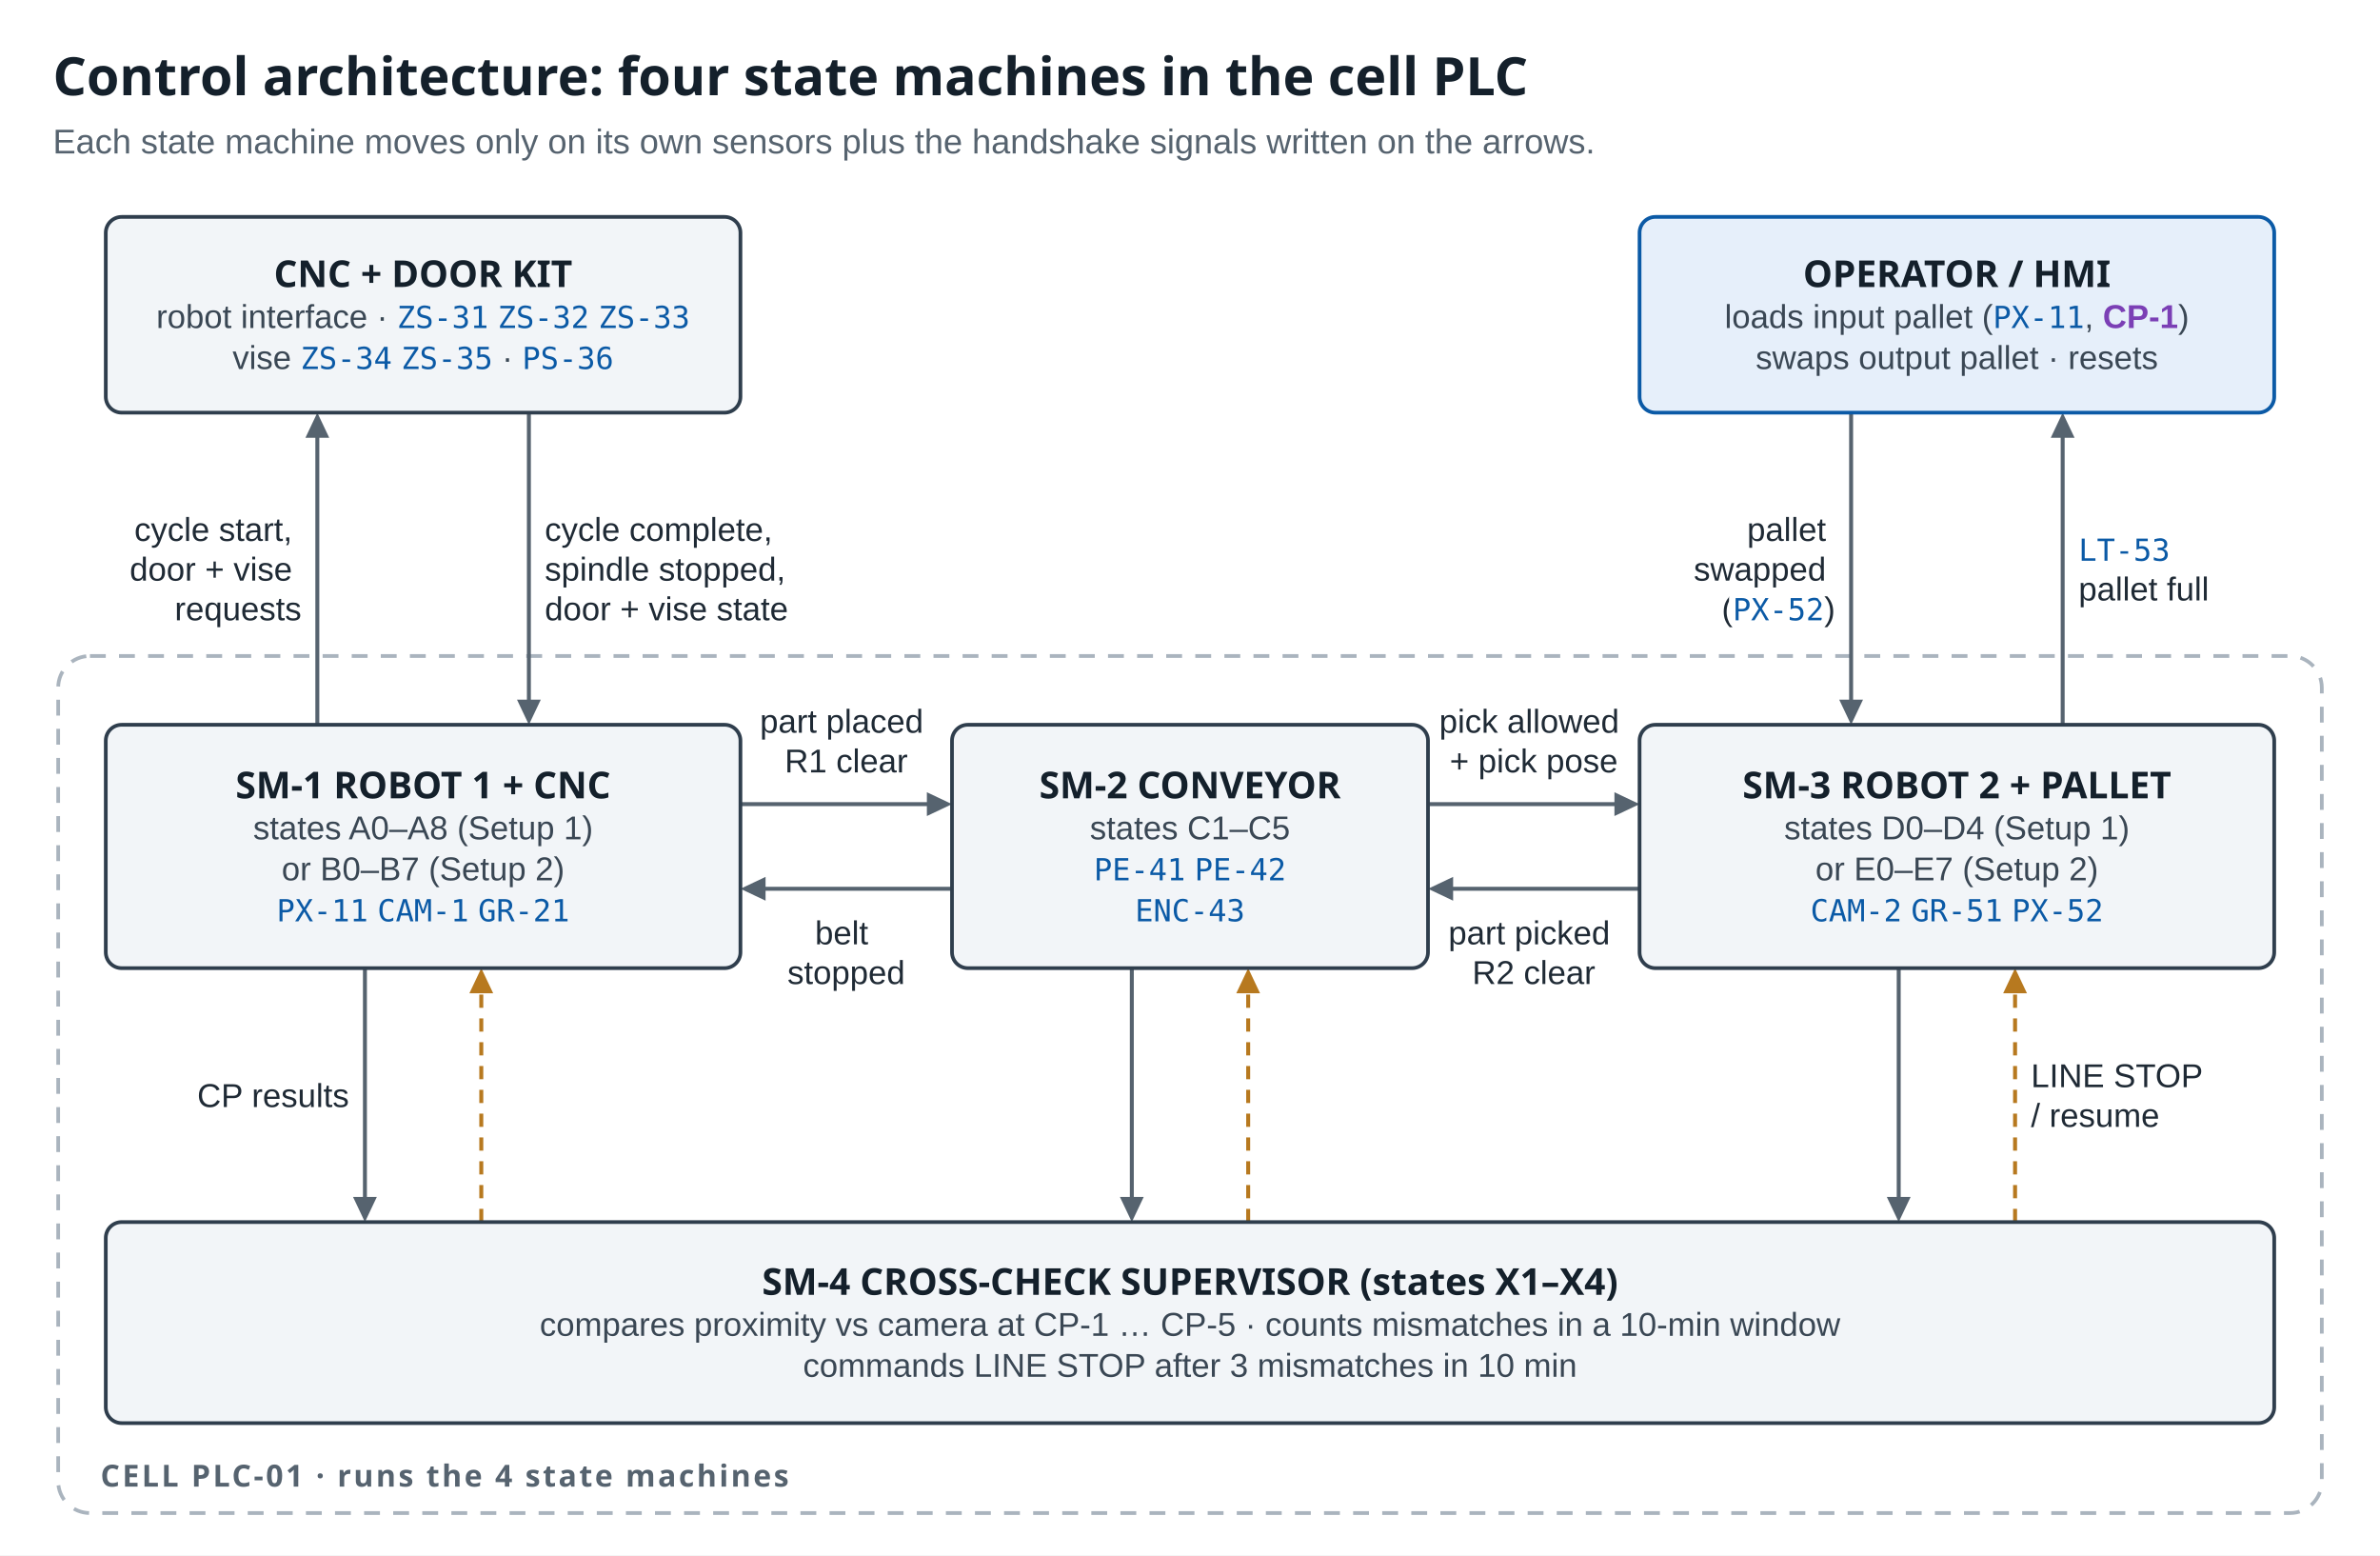
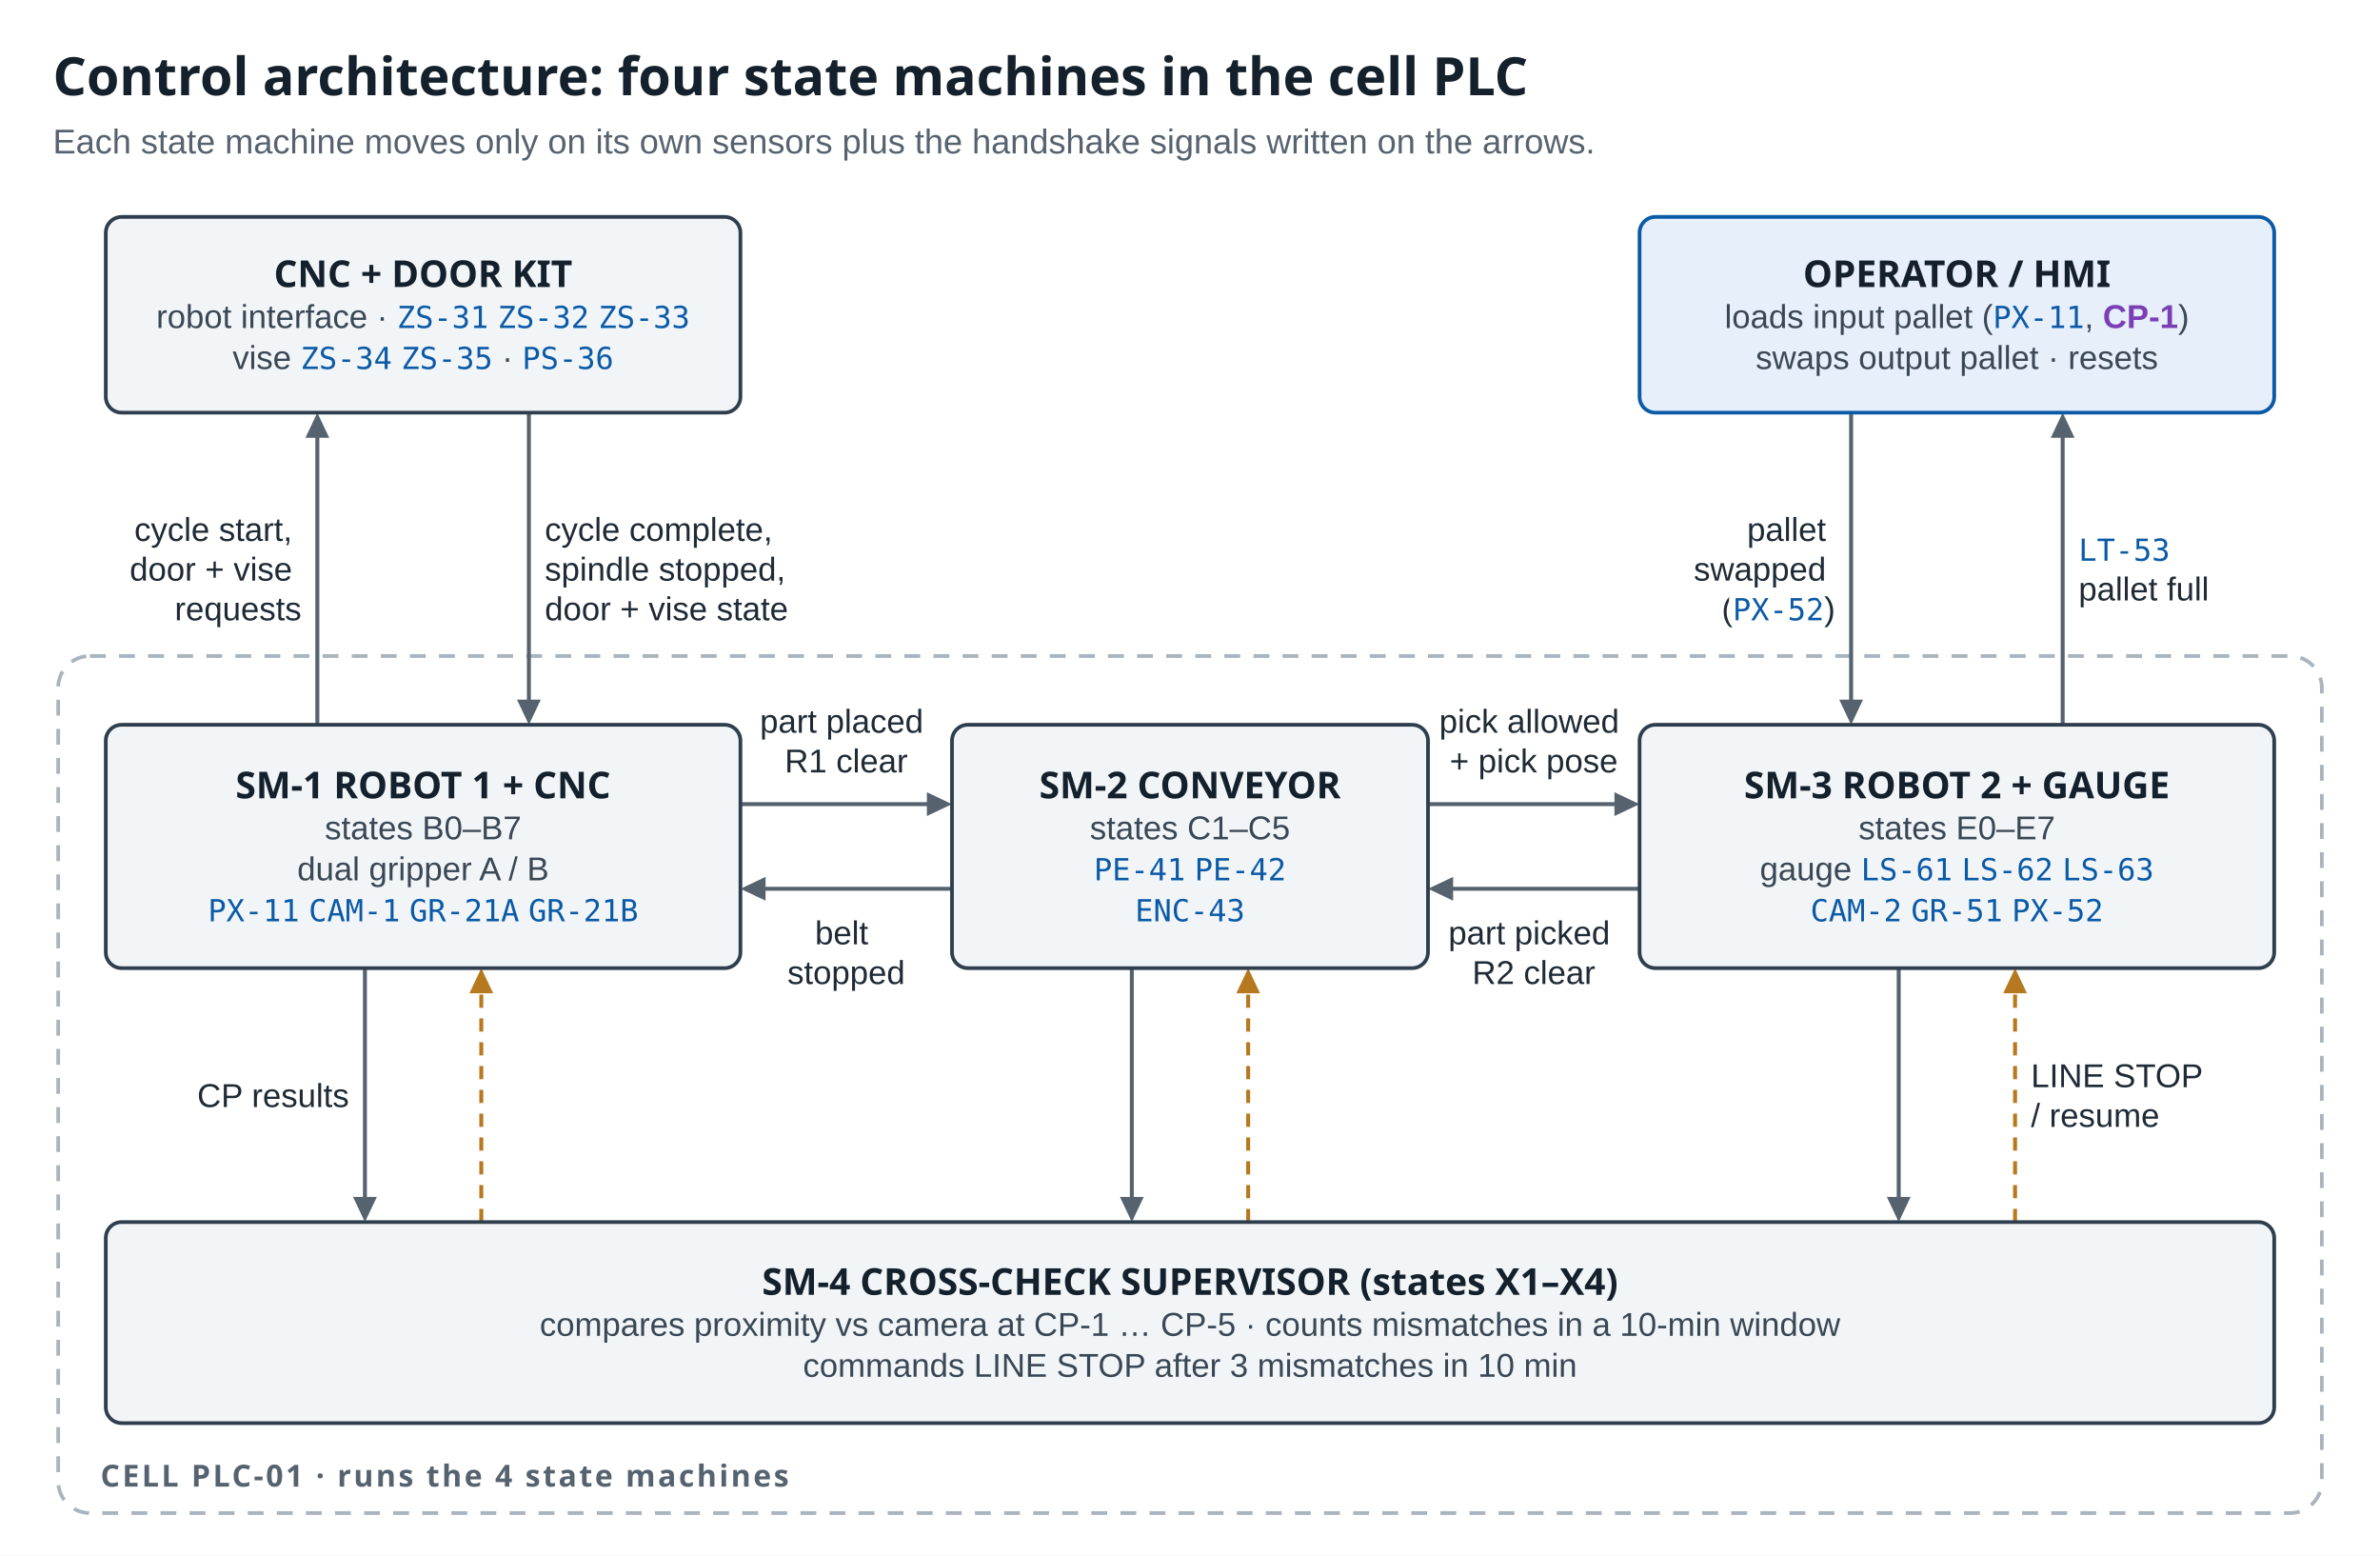
<svg xmlns="http://www.w3.org/2000/svg" class="dg-root" viewBox="0 0 900 588" width="900" height="588" font-family="'Barlow', 'Segoe UI', Arial, sans-serif" role="img" aria-label="Control architecture: four state machines in the cell PLC">
  <style>
.dg-root{font-family:'Barlow','Segoe UI',Arial,sans-serif}
.dg-bg{fill:var(--dg-bg,#ffffff)}
.dg-title{font-family:'Barlow Semi Condensed','Barlow','Segoe UI',sans-serif;font-weight:700;font-size:20px;fill:var(--dg-ink,#14202b)}
.dg-sub{font-size:13px;fill:var(--dg-muted,#56636f)}
.dg-st-rect{fill:var(--dg-st,#f2f5f8);stroke:var(--dg-line,#2f3e4d);stroke-width:1.5}
.dg-st-title{font-family:'Barlow Semi Condensed','Barlow','Segoe UI',sans-serif;font-weight:700;font-size:14.5px;fill:var(--dg-ink,#14202b);letter-spacing:.04em}
.dg-st-do{font-size:12.5px;fill:var(--dg-soft,#3a4754)}
.dg-st-chip{fill:var(--dg-line,#2f3e4d)}
.dg-st-chiptext{font-family:'IBM Plex Mono',Consolas,monospace;font-weight:600;font-size:11px;fill:var(--dg-chipink,#ffffff)}
.dg-tr{fill:none;stroke:var(--dg-arrow,#56636f);stroke-width:1.5}
.dg-head{fill:var(--dg-arrow,#56636f)}
.dg-dash{stroke-dasharray:5 4}
.dg-trk-fault .dg-tr{stroke:var(--dg-red,#c62828)} .dg-trk-fault .dg-head{fill:var(--dg-red,#c62828)}
.dg-trk-hold .dg-tr{stroke:var(--dg-amber,#b7791f)} .dg-trk-hold .dg-head{fill:var(--dg-amber,#b7791f)}
.dg-trk-ok .dg-tr{stroke:var(--dg-green,#1e7d45)} .dg-trk-ok .dg-head{fill:var(--dg-green,#1e7d45)}
.dg-guard{font-size:12.5px;fill:var(--dg-ink2,#1f2a35)}
.dg-halo{paint-order:stroke;stroke:var(--dg-bg,#ffffff);stroke-width:5px;stroke-linejoin:round}
.dg-tag{font-family:'IBM Plex Mono',Consolas,monospace;font-size:11.5px;font-weight:500;fill:var(--dg-blue,#0b5aa6)}
.dg-cp{font-weight:700;fill:var(--dg-cp,#7b3fb5)}
.dg-b{font-weight:700}
.dg-small{font-size:11.5px}
.dg-init{fill:var(--dg-line,#2f3e4d)}
.dg-k-wait .dg-st-rect{stroke-dasharray:5 3}
.dg-k-fault .dg-st-rect{fill:var(--dg-red-t,#fdeceb);stroke:var(--dg-red,#c62828)} .dg-k-fault .dg-st-chip{fill:var(--dg-red,#c62828)}
.dg-k-hold .dg-st-rect{fill:var(--dg-amber-t,#fff4de);stroke:var(--dg-amber,#b7791f)} .dg-k-hold .dg-st-chip{fill:var(--dg-amber,#b7791f)}
.dg-k-ok .dg-st-rect{fill:var(--dg-green-t,#e7f5ec);stroke:var(--dg-green,#1e7d45)} .dg-k-ok .dg-st-chip{fill:var(--dg-green,#1e7d45)}
.dg-k-warn .dg-st-rect{fill:var(--dg-amber-t,#fff4de);stroke:var(--dg-amber,#b7791f)} .dg-k-warn .dg-st-chip{fill:var(--dg-amber,#b7791f)}
.dg-k-stop .dg-st-rect{fill:var(--dg-red-t,#fdeceb);stroke:var(--dg-red,#c62828)} .dg-k-stop .dg-st-chip{fill:var(--dg-red,#c62828)}
.dg-k-op .dg-st-rect{fill:var(--dg-blue-t,#e6effa);stroke:var(--dg-blue,#0b5aa6)} .dg-k-op .dg-st-chip{fill:var(--dg-blue,#0b5aa6)}
.dg-k-check .dg-st-rect{fill:var(--dg-cp-t,#f3ecfa);stroke:var(--dg-cp,#7b3fb5)} .dg-k-check .dg-st-chip{fill:var(--dg-cp,#7b3fb5)}
.dg-band{stroke:none}
.dg-band-idle{fill:var(--dg-amber-b,#fff5e0)} .dg-band-run{fill:var(--dg-blue-b,#e9f1fb)}
.dg-band-stop{fill:var(--dg-green-b,#eaf6ee)} .dg-band-move{fill:var(--dg-gray-b,#eef1f4)}
.dg-band-label{font-family:'Barlow Semi Condensed','Barlow',sans-serif;font-weight:700;font-size:11.5px;letter-spacing:.08em;fill:var(--dg-muted,#56636f)}
.dg-band-label.idle{fill:var(--dg-amber-d,#9a6212)} .dg-band-label.run{fill:var(--dg-blue,#0b5aa6)} .dg-band-label.stop{fill:var(--dg-green,#1e7d45)}
.dg-note-rect{fill:var(--dg-note,#f6f7f9);stroke:var(--dg-rule,#c4ccd4);stroke-width:1}
.dg-note{font-size:12.5px;fill:var(--dg-soft,#3a4754)}
.dg-choice{fill:var(--dg-st,#f2f5f8);stroke:var(--dg-line,#2f3e4d);stroke-width:1.5}
.dg-choice-t{font-family:'Barlow Semi Condensed','Barlow',sans-serif;font-weight:700;font-size:13.5px;fill:var(--dg-ink,#14202b)}
.dg-node{fill:var(--dg-st,#f2f5f8);stroke:var(--dg-line,#2f3e4d);stroke-width:1.4}
.dg-node.ok{fill:var(--dg-green-t,#e7f5ec);stroke:var(--dg-green,#1e7d45)}
.dg-node.warn{fill:var(--dg-amber-t,#fff4de);stroke:var(--dg-amber,#b7791f)}
.dg-node.stop{fill:var(--dg-red-t,#fdeceb);stroke:var(--dg-red,#c62828)}
.dg-node.check{fill:var(--dg-cp-t,#f3ecfa);stroke:var(--dg-cp,#7b3fb5)}
.dg-node.op{fill:var(--dg-blue-t,#e6effa);stroke:var(--dg-blue,#0b5aa6)}
.dg-node-t{font-family:'Barlow Semi Condensed','Barlow',sans-serif;font-weight:700;font-size:14px;fill:var(--dg-ink,#14202b)}
.dg-node-s{font-size:12.5px;fill:var(--dg-soft,#3a4754)}
.dg-owner{font-family:'Barlow Semi Condensed','Barlow',sans-serif;font-weight:700;font-size:10.5px;letter-spacing:.08em;fill:#ffffff}
.dg-owner-r{fill:#2f3e4d}
.dg-owner-r.op,.dg-owner-r.light{fill:#0b5aa6} .dg-owner-r.cnc{fill:#a0521d} .dg-owner-r.conv{fill:#2f6f5e} .dg-owner-r.r2{fill:#806000}
.dg-owner-r.cam{fill:#7b3fb5} .dg-owner-r.gauge{fill:#a33a3a} .dg-owner-r.ok{fill:#1e7d45} .dg-owner-r.nok{fill:#c62828}
.dg-conn{fill:var(--dg-bg,#ffffff);stroke:var(--dg-line,#2f3e4d);stroke-width:1.5}
.dg-conn-t{font-family:'Barlow Semi Condensed','Barlow',sans-serif;font-weight:700;font-size:13px;fill:var(--dg-ink,#14202b)}
.dg-num{font-family:'Barlow Semi Condensed','Barlow',sans-serif;font-weight:700;font-size:14px;fill:var(--dg-muted,#56636f)}
.dg-active .dg-st-rect,.dg-active .dg-node,.dg-active .dg-choice{stroke:var(--dg-active,#0a66e8);stroke-width:3.2;fill:var(--dg-active-t,#dde9fc)}
.dg-active .dg-st-chip{fill:var(--dg-active,#0a66e8)}
.dg-flash .dg-tr{stroke:var(--dg-active,#0a66e8);stroke-width:3} .dg-flash .dg-head{fill:var(--dg-active,#0a66e8)}
/* layout drawing */
.ly-fence{fill:none;stroke:var(--dg-rule,#aab4be);stroke-width:1.3;stroke-dasharray:2 5}
.ly-aisle{font-family:'Barlow Semi Condensed','Barlow',sans-serif;font-weight:700;font-size:11px;letter-spacing:.14em;fill:var(--dg-muted,#56636f)}
.ly-mach{fill:var(--ly-mach,#dfe5ea);stroke:var(--dg-line,#2f3e4d);stroke-width:1.6}
.ly-mach-in{fill:var(--ly-mach-in,#eef2f5);stroke:var(--ly-rule2,#9aa6b1);stroke-width:1}
.ly-pallet{fill:var(--ly-pallet,#e9dcc6);stroke:var(--ly-pallet-s,#8a6d3b);stroke-width:1.5}
.ly-slot{fill:none;stroke:var(--ly-slot,#b39a6e);stroke-width:.9;stroke-dasharray:2 2}
.ly-part{fill:var(--ly-raw,#a9b2ba);stroke:var(--ly-raw-s,#56626c);stroke-width:1.1}
.ly-part.fin{fill:var(--ly-fin,#dfe8f0);stroke:var(--ly-fin-s,#43698c)}
.ly-part.nok{stroke:var(--dg-red,#c62828);stroke-width:2.2}
.ly-pocket{fill:none;stroke:var(--ly-fin-s,#43698c);stroke-width:.9}
.ly-belt{fill:var(--ly-belt,#39414a)}
.ly-frame{fill:var(--ly-frame,#8d98a3)}
.ly-roller{stroke:var(--ly-roller,#5b646d);stroke-width:1.1}
.ly-stop{fill:var(--dg-red,#c62828)}
.ly-robot{fill:var(--ly-robot,#2c4a66);stroke:var(--ly-robot-s,#15283a);stroke-width:1.5}
.ly-robot-t{font-family:'Barlow Semi Condensed','Barlow',sans-serif;font-weight:700;font-size:11.5px;fill:#ffffff;letter-spacing:.04em}
.ly-link{stroke:var(--ly-link,#5f7d99);stroke-width:13;stroke-linecap:round;fill:none}
.ly-link2{stroke:var(--ly-link2,#7f9ab3);stroke-width:10;stroke-linecap:round;fill:none}
.ly-joint{fill:var(--ly-joint,#243a52)}
.ly-finger{stroke:var(--ly-joint,#243a52);stroke-width:3.2;stroke-linecap:round}
.ly-door{fill:var(--ly-door,#6f8193);stroke:var(--dg-line,#2f3e4d);stroke-width:1}
.ly-track{stroke:var(--ly-rule2,#9aa6b1);stroke-width:1.1;stroke-dasharray:3 3}
.ly-handle{fill:var(--dg-line,#2f3e4d)}
.ly-label{font-family:'Barlow Semi Condensed','Barlow',sans-serif;font-weight:700;font-size:14px;fill:var(--dg-ink,#14202b);letter-spacing:.05em}
.ly-sub{font-size:11.5px;fill:var(--dg-soft,#3a4754)}
.ly-tag{font-family:'IBM Plex Mono',Consolas,monospace;font-size:11px;font-weight:600;fill:var(--dg-blue,#0b5aa6)}
.ly-tag.cam{fill:var(--dg-cp,#7b3fb5)} .ly-tag.saf{fill:var(--ly-safety,#946c00)}
.ly-sens{fill:var(--dg-bg,#ffffff);stroke:var(--dg-blue,#0b5aa6);stroke-width:1.6}
.ly-sens.safety{stroke:var(--ly-safety,#c79400)}
.ly-led{fill:var(--ly-led-off,#c3cad1)}
.ly-led.on{fill:var(--ly-led-on,#1ea453)}
.ly-led.bad{fill:var(--dg-red,#d32f2f)}
.ly-beam{stroke:var(--ly-beam,#d33b3b);stroke-width:1.1;stroke-dasharray:2 3;opacity:.8}
.ly-fov{fill:var(--ly-fov,rgba(123,63,181,.045));stroke:var(--dg-cp,#7b3fb5);stroke-width:1.3;stroke-dasharray:7 4}
.ly-roi{fill:none;stroke:var(--dg-cp,#7b3fb5);stroke-width:1.1;stroke-dasharray:2 2}
.ly-roi-t{font-family:'IBM Plex Mono',Consolas,monospace;font-size:10px;font-weight:600;fill:var(--dg-cp,#7b3fb5)}
.ly-roi-t.on-belt{fill:#d9c5f5}
.ly-cam{fill:var(--dg-cp,#7b3fb5)}
.ly-nok{fill:var(--ly-nok,#fbe3e1);stroke:var(--dg-red,#c62828);stroke-width:1.6}
.ly-nok-h{stroke:var(--dg-red,#c62828);stroke-width:.9;opacity:.35}
.ly-gauge{fill:var(--ly-gauge,#e9eef3);stroke:var(--dg-line,#2f3e4d);stroke-width:1.5}
.ly-datum{fill:var(--dg-line,#2f3e4d)}
.ly-laser{fill:var(--dg-red,#c62828)}
.ly-cab{fill:var(--ly-mach,#dfe5ea);stroke:var(--dg-line,#2f3e4d);stroke-width:1.3}
.ly-lamp-r{fill:#d32f2f} .ly-lamp-a{fill:#f2a900} .ly-lamp-g{fill:#1e9e52} .ly-lamp-b{fill:#1565c0}
.ly-lamp-off{opacity:.2}
.ly-scan{fill:var(--ly-scan,rgba(199,148,0,.09));stroke:var(--ly-safety,#c79400);stroke-width:1.1;stroke-dasharray:3 3}
.ly-flow{fill:none;stroke:#ffffff;stroke-width:1.8;opacity:.75}
.ly-note{font-size:11.5px;font-style:italic;fill:var(--dg-muted,#56636f)}
.ly-legend{font-size:12px;fill:var(--dg-soft,#3a4754)}
/* timing chart */
.gt-grid{stroke:var(--dg-rule,#d5dbe1);stroke-width:1}
.gt-axis{font-size:11.5px;fill:var(--dg-muted,#56636f)}
.gt-row{font-family:'Barlow Semi Condensed','Barlow',sans-serif;font-weight:700;font-size:13.5px;fill:var(--dg-ink,#14202b)}
.gt-bar-t{font-size:11.5px;fill:#ffffff;font-weight:600}
.gt-bar-t.dark{fill:var(--dg-ink,#14202b)}
.gt-mach{fill:#3f73b5} .gt-idle{fill:#e3a21a} .gt-door{fill:#2f3e4d} .gt-move{fill:#7d8b98} .gt-wait{fill:var(--dg-gray-b,#eef1f4);stroke:var(--dg-rule,#c4ccd4)} .gt-belt{fill:#2f6f5e} .gt-gauge{fill:#a33a3a}
.gt-kpi{font-family:'Barlow Semi Condensed','Barlow',sans-serif;font-weight:700;font-size:15px;fill:var(--dg-ink,#14202b)}
.gt-break{fill:var(--dg-bg,#ffffff);stroke:var(--dg-muted,#56636f);stroke-width:1.2}
.pill-t{font-family:'IBM Plex Mono',Consolas,monospace;font-size:10.5px;font-weight:600}
</style>
  <rect class="dg-bg" x="0" y="0" width="900" height="588" />
  <text class="dg-title" x="20" y="36">Control architecture: four state machines in the cell PLC</text>
  <text class="dg-sub" x="20" y="58">Each state machine moves only on its own sensors plus the handshake signals written on the arrows.</text>
  <rect x="22" y="248" width="856" height="324" rx="12" fill="none" stroke="var(--dg-rule,#aab4be)" stroke-width="1.4" stroke-dasharray="6 5" />
  <text class="dg-band-label" x="38" y="562">CELL PLC-01 · runs the 4 state machines</text>
  <g class="dg-trg">
    <path class="dg-tr" d="M120 274 L120 161" />
    <polygon class="dg-head" points="120,156 115.5,165.5 124.5,165.5" />
  </g>
  <g class="dg-trg">
    <path class="dg-tr" d="M200 156 L200 269" />
    <polygon class="dg-head" points="200,274 204.5,264.5 195.5,264.5" />
  </g>
  <g class="dg-trg">
    <path class="dg-tr" d="M280 304 L355 304" />
    <polygon class="dg-head" points="360,304 350.5,299.5 350.5,308.5" />
  </g>
  <g class="dg-trg">
    <path class="dg-tr" d="M360 336 L285 336" />
    <polygon class="dg-head" points="280,336 289.5,340.5 289.5,331.5" />
  </g>
  <g class="dg-trg">
    <path class="dg-tr" d="M540 304 L615 304" />
    <polygon class="dg-head" points="620,304 610.5,299.5 610.5,308.5" />
  </g>
  <g class="dg-trg">
    <path class="dg-tr" d="M620 336 L545 336" />
    <polygon class="dg-head" points="540,336 549.5,340.5 549.5,331.5" />
  </g>
  <g class="dg-trg">
    <path class="dg-tr" d="M700 156 L700 269" />
    <polygon class="dg-head" points="700,274 704.5,264.5 695.5,264.5" />
  </g>
  <g class="dg-trg">
    <path class="dg-tr" d="M780 274 L780 161" />
    <polygon class="dg-head" points="780,156 775.5,165.5 784.5,165.5" />
  </g>
  <g class="dg-trg">
    <path class="dg-tr" d="M138 366 L138 457" />
    <polygon class="dg-head" points="138,462 142.5,452.5 133.5,452.5" />
  </g>
  <g class="dg-trg dg-trk-hold">
    <path class="dg-tr dg-dash" d="M182 462 L182 371" />
    <polygon class="dg-head" points="182,366 177.5,375.5 186.5,375.5" />
  </g>
  <g class="dg-trg">
    <path class="dg-tr" d="M428 366 L428 457" />
    <polygon class="dg-head" points="428,462 432.5,452.5 423.5,452.5" />
  </g>
  <g class="dg-trg dg-trk-hold">
    <path class="dg-tr dg-dash" d="M472 462 L472 371" />
    <polygon class="dg-head" points="472,366 467.5,375.5 476.5,375.5" />
  </g>
  <g class="dg-trg">
    <path class="dg-tr" d="M718 366 L718 457" />
    <polygon class="dg-head" points="718,462 722.5,452.5 713.5,452.5" />
  </g>
  <g class="dg-trg dg-trk-hold">
    <path class="dg-tr dg-dash" d="M762 462 L762 371" />
    <polygon class="dg-head" points="762,366 757.5,375.5 766.5,375.5" />
  </g>
  <g class="dg-nodeg" data-state="CNC">
    <rect class="dg-node " x="40" y="82" width="240" height="74" rx="6" />
    <text class="dg-node-t" x="160" y="108.5" text-anchor="middle">CNC + DOOR KIT</text>
    <text class="dg-node-s" x="160" y="124" text-anchor="middle">robot interface · <tspan class="dg-tag">ZS-31</tspan>
      <tspan class="dg-tag">ZS-32</tspan>
      <tspan class="dg-tag">ZS-33</tspan>
    </text>
    <text class="dg-node-s" x="160" y="139.5" text-anchor="middle">vise <tspan class="dg-tag">ZS-34</tspan>
      <tspan class="dg-tag">ZS-35</tspan> · <tspan class="dg-tag">PS-36</tspan>
    </text>
  </g>
  <g class="dg-nodeg" data-state="OP">
    <rect class="dg-node op" x="620" y="82" width="240" height="74" rx="6" />
    <text class="dg-node-t" x="740" y="108.5" text-anchor="middle">OPERATOR / HMI</text>
    <text class="dg-node-s" x="740" y="124" text-anchor="middle">loads input pallet (<tspan class="dg-tag">PX-11</tspan>, <tspan class="dg-cp">CP-1</tspan>)</text>
    <text class="dg-node-s" x="740" y="139.5" text-anchor="middle">swaps output pallet · resets</text>
  </g>
  <g class="dg-nodeg" data-state="SM1">
    <rect class="dg-node " x="40" y="274" width="240" height="92" rx="6" />
    <text class="dg-node-t" x="160" y="301.8" text-anchor="middle">SM-1  ROBOT 1 + CNC</text>
-     <text class="dg-node-s" x="160" y="317.3" text-anchor="middle">states A0–A8 (Setup 1)</text>
-     <text class="dg-node-s" x="160" y="332.8" text-anchor="middle">or B0–B7 (Setup 2)</text>
+     <text class="dg-node-s" x="160" y="317.3" text-anchor="middle">states B0–B7</text>
+     <text class="dg-node-s" x="160" y="332.8" text-anchor="middle">dual gripper A / B</text>
    <text class="dg-node-s" x="160" y="348.3" text-anchor="middle">
      <tspan class="dg-tag">PX-11</tspan>
      <tspan class="dg-tag">CAM-1</tspan>
-       <tspan class="dg-tag">GR-21</tspan>
+       <tspan class="dg-tag">GR-21A</tspan>
+       <tspan class="dg-tag">GR-21B</tspan>
    </text>
  </g>
  <g class="dg-nodeg" data-state="SM2">
    <rect class="dg-node " x="360" y="274" width="180" height="92" rx="6" />
    <text class="dg-node-t" x="450" y="301.8" text-anchor="middle">SM-2  CONVEYOR</text>
    <text class="dg-node-s" x="450" y="317.3" text-anchor="middle">states C1–C5</text>
    <text class="dg-node-s" x="450" y="332.8" text-anchor="middle">
      <tspan class="dg-tag">PE-41</tspan>
      <tspan class="dg-tag">PE-42</tspan>
    </text>
    <text class="dg-node-s" x="450" y="348.3" text-anchor="middle">
      <tspan class="dg-tag">ENC-43</tspan>
    </text>
  </g>
  <g class="dg-nodeg" data-state="SM3">
    <rect class="dg-node " x="620" y="274" width="240" height="92" rx="6" />
-     <text class="dg-node-t" x="740" y="301.8" text-anchor="middle">SM-3  ROBOT 2 + PALLET</text>
-     <text class="dg-node-s" x="740" y="317.3" text-anchor="middle">states D0–D4 (Setup 1)</text>
-     <text class="dg-node-s" x="740" y="332.8" text-anchor="middle">or E0–E7 (Setup 2)</text>
+     <text class="dg-node-t" x="740" y="301.8" text-anchor="middle">SM-3  ROBOT 2 + GAUGE</text>
+     <text class="dg-node-s" x="740" y="317.3" text-anchor="middle">states E0–E7</text>
+     <text class="dg-node-s" x="740" y="332.8" text-anchor="middle">gauge <tspan class="dg-tag">LS-61</tspan>
+       <tspan class="dg-tag">LS-62</tspan>
+       <tspan class="dg-tag">LS-63</tspan>
+     </text>
    <text class="dg-node-s" x="740" y="348.3" text-anchor="middle">
      <tspan class="dg-tag">CAM-2</tspan>
      <tspan class="dg-tag">GR-51</tspan>
      <tspan class="dg-tag">PX-52</tspan>
    </text>
  </g>
  <g class="dg-nodeg" data-state="SM4">
    <rect class="dg-node " x="40" y="462" width="820" height="76" rx="6" />
    <text class="dg-node-t" x="450" y="489.5" text-anchor="middle">SM-4  CROSS-CHECK SUPERVISOR  (states X1–X4)</text>
    <text class="dg-node-s" x="450" y="505" text-anchor="middle">compares proximity vs camera at CP-1 … CP-5 · counts mismatches in a 10-min window</text>
    <text class="dg-node-s" x="450" y="520.5" text-anchor="middle">commands LINE STOP after 3 mismatches in 10 min</text>
  </g>
  <text class="dg-guard dg-halo" x="114" y="204.5" text-anchor="end">
    <tspan x="114">cycle start,</tspan>
    <tspan x="114" dy="15">door + vise</tspan>
    <tspan x="114" dy="15">requests</tspan>
  </text>
  <text class="dg-guard dg-halo" x="206" y="204.5" text-anchor="start">
    <tspan x="206">cycle complete,</tspan>
    <tspan x="206" dy="15">spindle stopped,</tspan>
    <tspan x="206" dy="15">door + vise state</tspan>
  </text>
  <text class="dg-guard dg-halo" x="320" y="277" text-anchor="middle">
    <tspan x="320">part placed</tspan>
    <tspan x="320" dy="15">R1 clear</tspan>
  </text>
  <text class="dg-guard dg-halo" x="320" y="357" text-anchor="middle">
    <tspan x="320">belt</tspan>
    <tspan x="320" dy="15">stopped</tspan>
  </text>
  <text class="dg-guard dg-halo" x="580" y="277" text-anchor="middle">
    <tspan x="580">pick allowed</tspan>
    <tspan x="580" dy="15">+ pick pose</tspan>
  </text>
  <text class="dg-guard dg-halo" x="580" y="357" text-anchor="middle">
    <tspan x="580">part picked</tspan>
    <tspan x="580" dy="15">R2 clear</tspan>
  </text>
  <text class="dg-guard dg-halo" x="694" y="204.5" text-anchor="end">
    <tspan x="694">pallet</tspan>
    <tspan x="694" dy="15">swapped</tspan>
    <tspan x="694" dy="15">(<tspan class="dg-tag">PX-52</tspan>)</tspan>
  </text>
  <text class="dg-guard dg-halo" x="786" y="212" text-anchor="start">
    <tspan x="786">
      <tspan class="dg-tag">LT-53</tspan>
    </tspan>
    <tspan x="786" dy="15">pallet full</tspan>
  </text>
  <text class="dg-guard dg-halo" x="132" y="418.5" text-anchor="end">
    <tspan x="132">CP results</tspan>
  </text>
  <text class="dg-guard dg-halo" x="768" y="411" text-anchor="start">
    <tspan x="768">LINE STOP</tspan>
    <tspan x="768" dy="15">/ resume</tspan>
  </text>
</svg>
